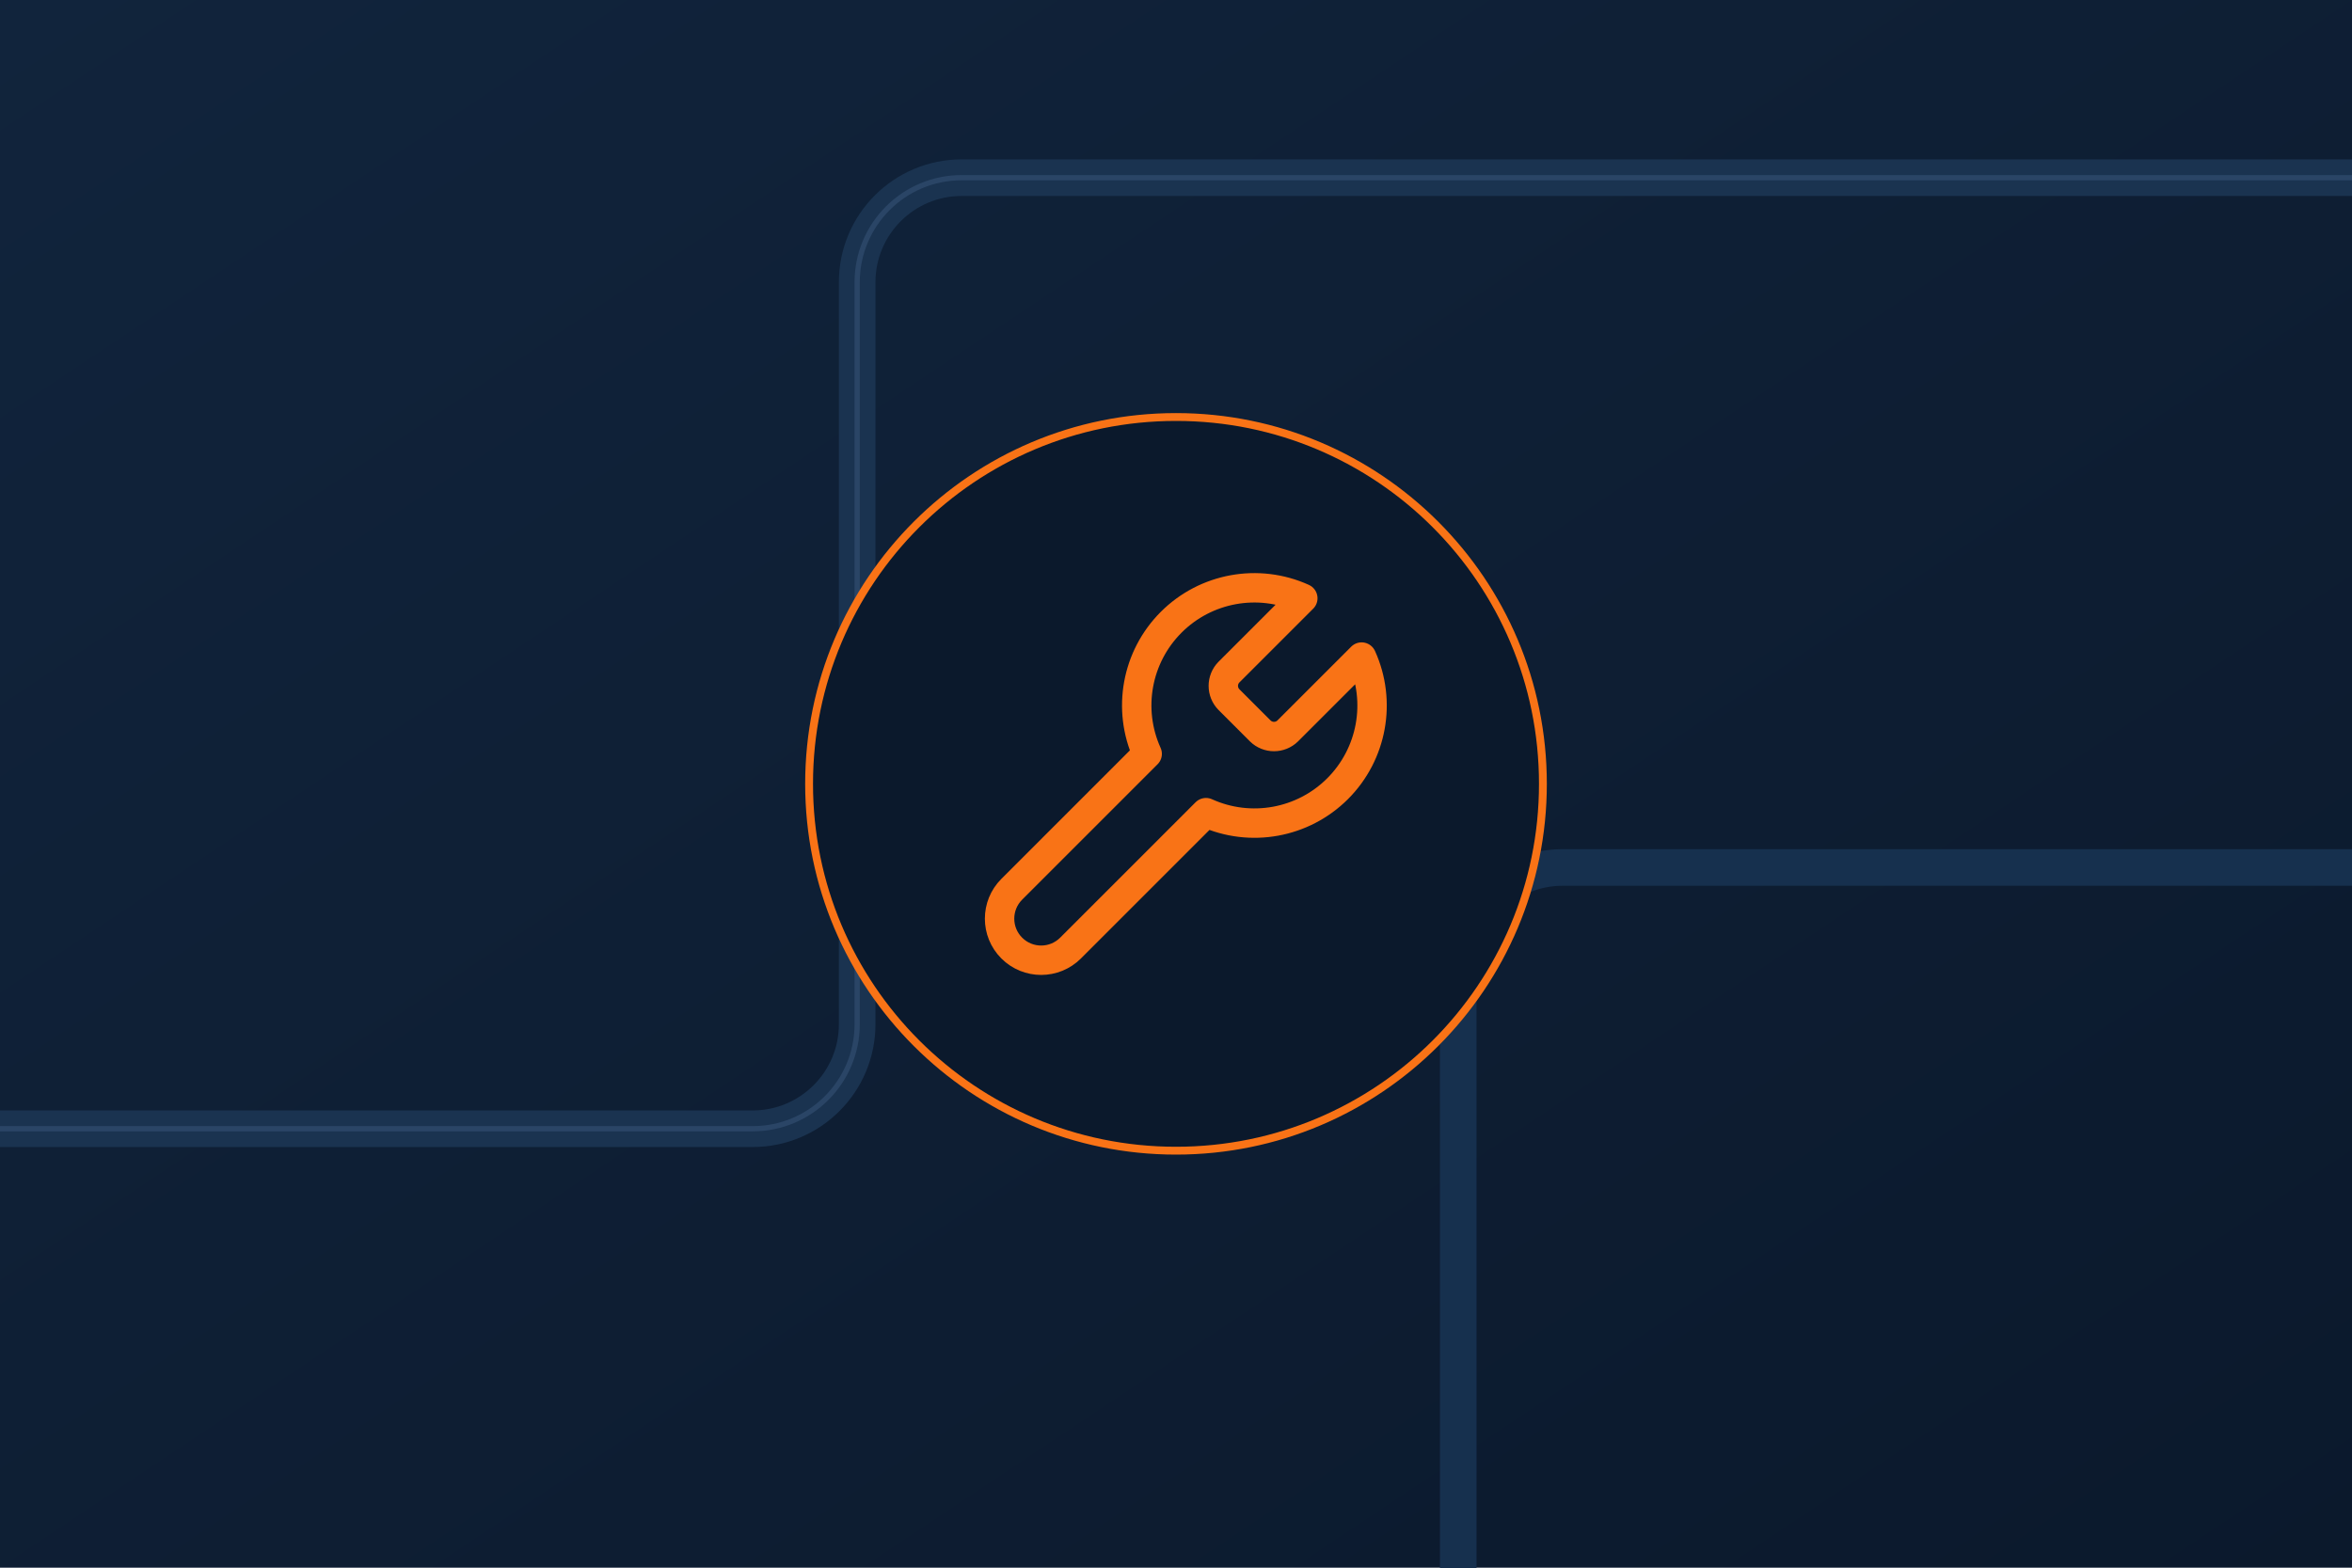
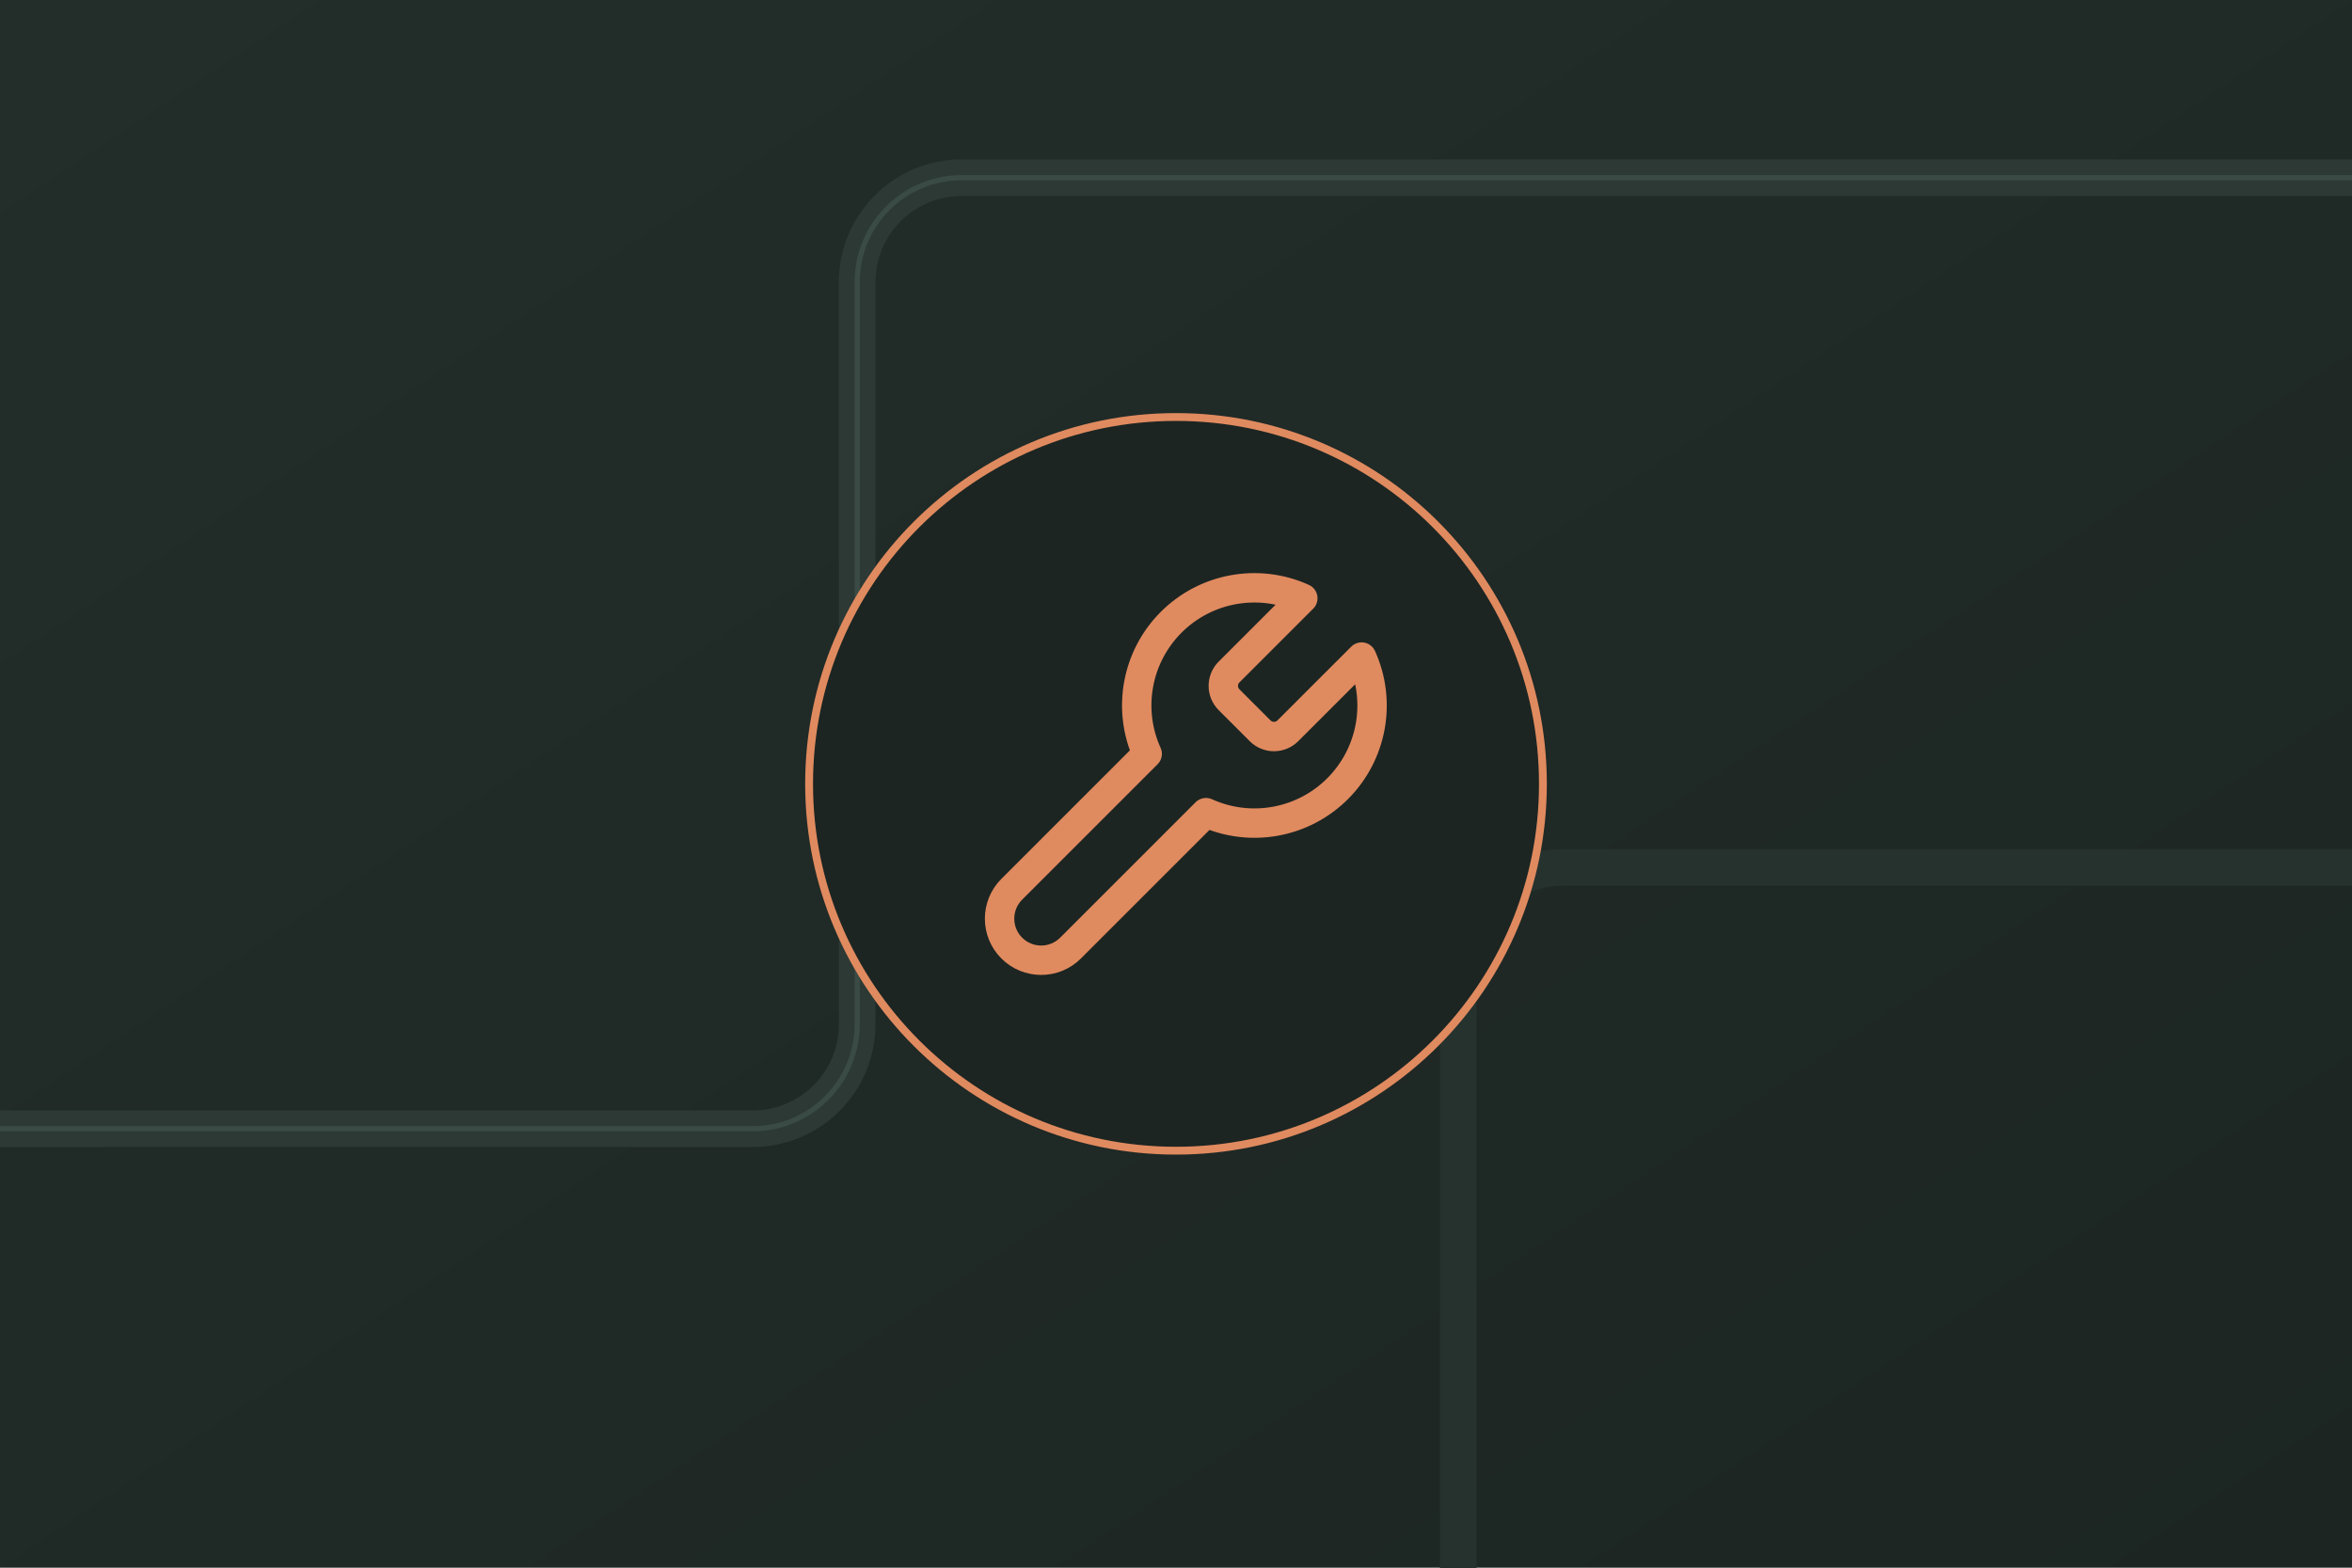
<svg xmlns="http://www.w3.org/2000/svg" viewBox="0 0 900 600" width="900" height="600">
  <defs>
    <linearGradient id="g" x1="0" y1="0" x2="1" y2="1">
-       <stop offset="0" stop-color="#11243C" />
-       <stop offset="1" stop-color="#0B192C" />
+       <stop offset="0" stop-color="#232E2A" />
+       <stop offset="1" stop-color="#1C2522" />
    </linearGradient>
  </defs>
  <rect width="900" height="600" fill="url(#g)" />
-   <g fill="none" stroke="#1A3350" stroke-width="14" stroke-linecap="round" stroke-linejoin="round">
+   <g fill="none" stroke="#2C3934" stroke-width="14" stroke-linecap="round" stroke-linejoin="round">
    <path d="M-20 432.0 H288.0 a40 40 0 0 0 40 -40 V108.0 a40 40 0 0 1 40 -40 H920" />
-     <path d="M558.0 620 V372.0 a40 40 0 0 1 40 -40 H920" stroke="#16304E" />
+     <path d="M558.0 620 V372.0 a40 40 0 0 1 40 -40 H920" stroke="#26322E" />
  </g>
-   <g fill="none" stroke="#2A4566" stroke-width="2">
+   <g fill="none" stroke="#3A4A44" stroke-width="2">
    <path d="M-20 432.0 H288.0 a40 40 0 0 0 40 -40 V108.0 a40 40 0 0 1 40 -40 H920" />
  </g>
-   <circle cx="450.0" cy="300.0" r="140.4" fill="#0B192C" stroke="#F97316" stroke-width="3" />
-   <g transform="translate(360.0 210.0) scale(7.5)" fill="none" stroke="#F97316" stroke-width="1.5" stroke-linecap="round" stroke-linejoin="round">
+   <circle cx="450.0" cy="300.0" r="140.4" fill="#1C2522" stroke="#E08A5F" stroke-width="3" />
+   <g transform="translate(360.0 210.0) scale(7.5)" fill="none" stroke="#E08A5F" stroke-width="1.5" stroke-linecap="round" stroke-linejoin="round">
    <path d="M14.7 6.3a1 1 0 0 0 0 1.4l1.6 1.6a1 1 0 0 0 1.4 0l3.77-3.77a6 6 0 0 1-7.94 7.94l-6.91 6.91a2.12 2.12 0 0 1-3-3l6.91-6.91a6 6 0 0 1 7.94-7.94l-3.76 3.76z" />
  </g>
</svg>
